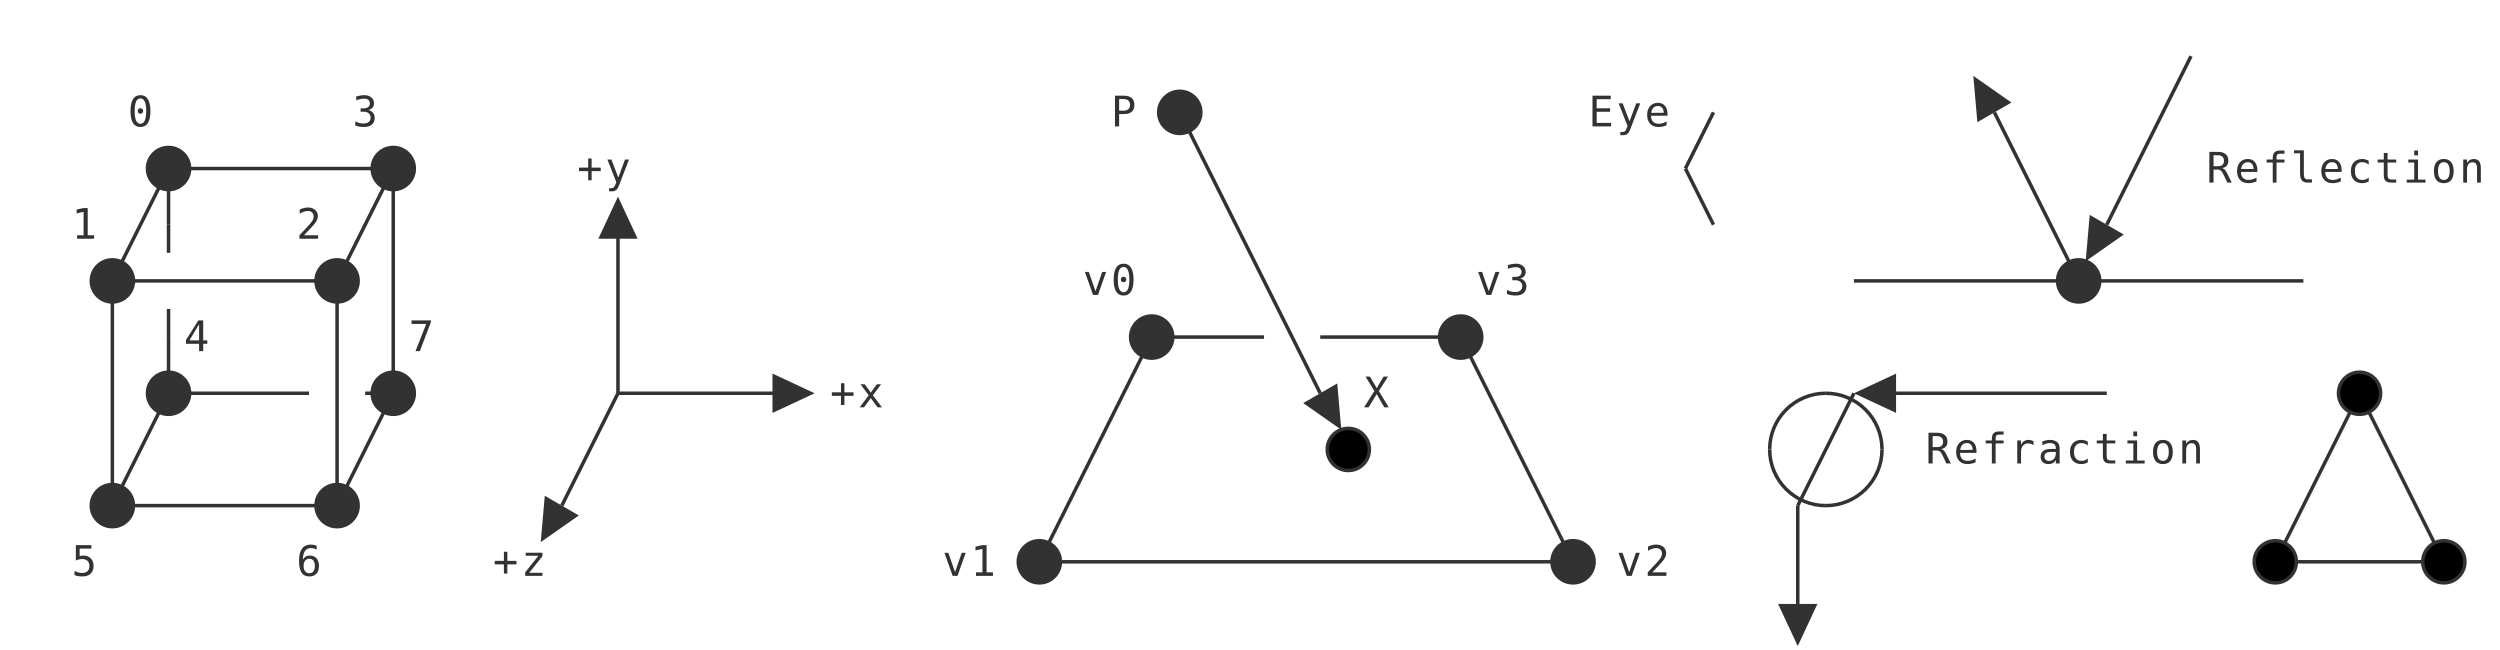
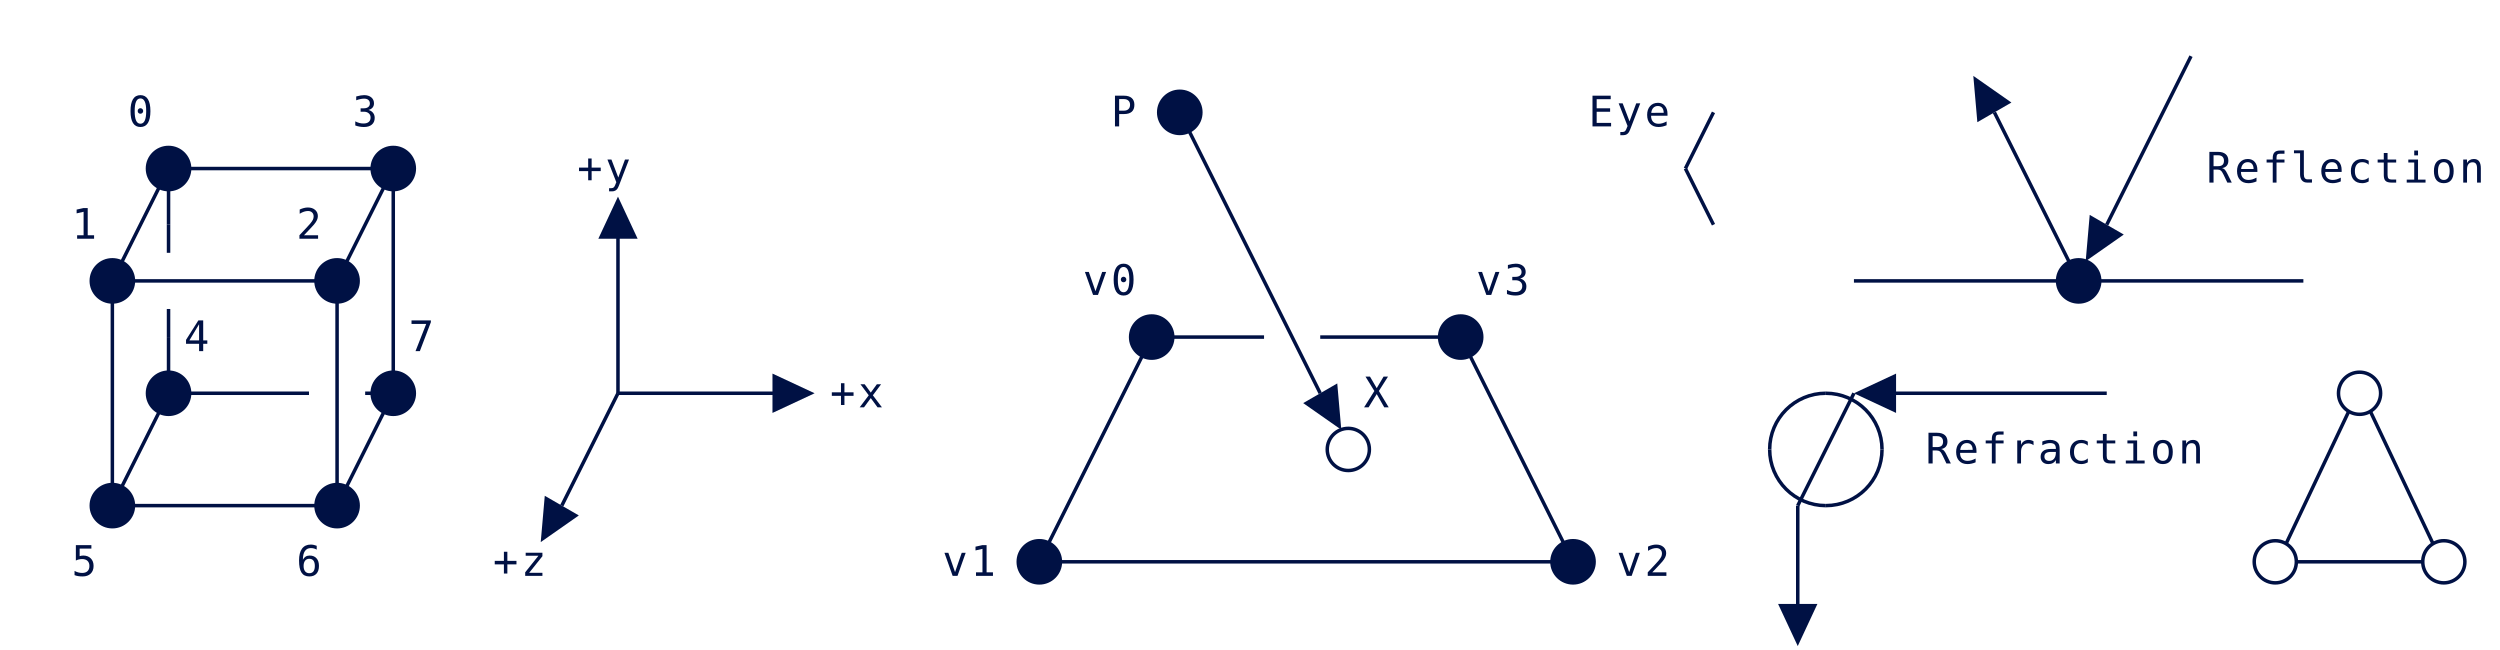
- <svg xmlns="http://www.w3.org/2000/svg" class="diagram" version="1.1" height="185" width="712" font-family="Menlo,Lucida Console,monospace">
+ <svg xmlns="http://www.w3.org/2000/svg" version="1.1" height="185" width="712" font-family="Menlo,Lucida Console,monospace">
  <style type="text/css">
svg {
-    color: #323232;
+    color: #014;
}
@media (prefers-color-scheme: dark) {
-      svg {
-    color: #C8C8C8;
-      }
+    svg {
+       color: #EDF;
+    }
}
</style>
  <g transform="translate(8,16)">
    <path d="M 40,32 L 104,32" fill="none" stroke="currentColor" />
    <path d="M 24,64 L 88,64" fill="none" stroke="currentColor" />
    <path d="M 520,64 L 584,64" fill="none" stroke="currentColor" />
    <path d="M 584,64 L 648,64" fill="none" stroke="currentColor" />
    <path d="M 320,80 L 352,80" fill="none" stroke="currentColor" />
    <path d="M 368,80 L 408,80" fill="none" stroke="currentColor" />
    <path d="M 40,96 L 80,96" fill="none" stroke="currentColor" />
    <path d="M 96,96 L 104,96" fill="none" stroke="currentColor" />
    <path d="M 168,96 L 216,96" fill="none" stroke="currentColor" />
    <path d="M 528,96 L 592,96" fill="none" stroke="currentColor" />
    <path d="M 24,128 L 88,128" fill="none" stroke="currentColor" />
    <path d="M 288,144 L 440,144" fill="none" stroke="currentColor" />
-     <path d="M 640,144 L 688,144" fill="none" stroke="currentColor" />
+     <path d="M 646,144 L 682,144" fill="none" stroke="currentColor" />
    <path d="M 24,64 L 24,128" fill="none" stroke="currentColor" />
    <path d="M 40,32 L 40,48" fill="none" stroke="currentColor" />
    <path d="M 40,80 L 40,96" fill="none" stroke="currentColor" />
    <path d="M 88,64 L 88,128" fill="none" stroke="currentColor" />
    <path d="M 104,32 L 104,96" fill="none" stroke="currentColor" />
    <path d="M 168,48 L 168,96" fill="none" stroke="currentColor" />
    <path d="M 504,128 L 504,160" fill="none" stroke="currentColor" />
    <path d="M 24,64 L 40,32" fill="none" stroke="currentColor" />
    <path d="M 24,128 L 40,96" fill="none" stroke="currentColor" />
    <path d="M 88,64 L 104,32" fill="none" stroke="currentColor" />
    <path d="M 88,128 L 104,96" fill="none" stroke="currentColor" />
    <path d="M 152,128 L 168,96" fill="none" stroke="currentColor" />
    <path d="M 288,144 L 320,80" fill="none" stroke="currentColor" />
    <path d="M 472,32 L 480,16" fill="none" stroke="currentColor" />
    <path d="M 504,128 L 520,96" fill="none" stroke="currentColor" />
    <path d="M 592,48 L 616,0" fill="none" stroke="currentColor" />
-     <path d="M 640,144 L 664,96" fill="none" stroke="currentColor" />
+     <path d="M 643,139 L 661,101" fill="none" stroke="currentColor" />
    <path d="M 328,16 L 368,96" fill="none" stroke="currentColor" />
    <path d="M 408,80 L 440,144" fill="none" stroke="currentColor" />
    <path d="M 472,32 L 480,48" fill="none" stroke="currentColor" />
    <path d="M 560,16 L 584,64" fill="none" stroke="currentColor" />
-     <path d="M 664,96 L 688,144" fill="none" stroke="currentColor" />
+     <path d="M 667,101 L 685,139" fill="none" stroke="currentColor" />
    <path d="M 40,48 L 40,56" fill="none" stroke="currentColor" />
    <path d="M 40,72 L 40,80" fill="none" stroke="currentColor" />
    <polygon points="164,128 152,122.4 152,133.6" fill="currentColor" transform="rotate(120, 152, 128)" />
    <polygon points="176,48 164,42.4 164,53.6" fill="currentColor" transform="rotate(270, 168, 48)" />
    <polygon points="224,96 212,90.4 212,101.6" fill="currentColor" transform="rotate(0, 216, 96)" />
    <polygon points="380,96 368,90.4 368,101.6" fill="currentColor" transform="rotate(60, 368, 96)" />
    <polygon points="512,160 500,154.4 500,165.6" fill="currentColor" transform="rotate(90, 504, 160)" />
    <polygon points="536,96 524,90.4 524,101.6" fill="currentColor" transform="rotate(180, 528, 96)" />
    <polygon points="572,16 560,10.4 560,21.6" fill="currentColor" transform="rotate(240, 560, 16)" />
    <polygon points="604,48 592,42.4 592,53.6" fill="currentColor" transform="rotate(120, 592, 48)" />
    <path d="M 512,96 A 16,16 0 0,0 496,112" fill="none" stroke="currentColor" />
    <path d="M 512,96 A 16,16 0 0,1 528,112" fill="none" stroke="currentColor" />
    <path d="M 496,112 A 16,16 0 0,0 512,128" fill="none" stroke="currentColor" />
    <path d="M 528,112 A 16,16 0 0,1 512,128" fill="none" stroke="currentColor" />
    <circle cx="24" cy="64" r="6" stroke="currentColor" fill="currentColor" />
    <circle cx="24" cy="128" r="6" stroke="currentColor" fill="currentColor" />
    <circle cx="40" cy="32" r="6" stroke="currentColor" fill="currentColor" />
    <circle cx="40" cy="96" r="6" stroke="currentColor" fill="currentColor" />
    <circle cx="88" cy="64" r="6" stroke="currentColor" fill="currentColor" />
    <circle cx="88" cy="128" r="6" stroke="currentColor" fill="currentColor" />
    <circle cx="104" cy="32" r="6" stroke="currentColor" fill="currentColor" />
    <circle cx="104" cy="96" r="6" stroke="currentColor" fill="currentColor" />
    <circle cx="288" cy="144" r="6" stroke="currentColor" fill="currentColor" />
    <circle cx="320" cy="80" r="6" stroke="currentColor" fill="currentColor" />
    <circle cx="328" cy="16" r="6" stroke="currentColor" fill="currentColor" />
-     <circle cx="376" cy="112" r="6" stroke="currentColor" fill="invert(currentColor)" />
+     <circle cx="376" cy="112" r="6" stroke="currentColor" fill="none" />
    <circle cx="408" cy="80" r="6" stroke="currentColor" fill="currentColor" />
    <circle cx="440" cy="144" r="6" stroke="currentColor" fill="currentColor" />
    <circle cx="584" cy="64" r="6" stroke="currentColor" fill="currentColor" />
-     <circle cx="640" cy="144" r="6" stroke="currentColor" fill="invert(currentColor)" />
-     <circle cx="664" cy="96" r="6" stroke="currentColor" fill="invert(currentColor)" />
-     <circle cx="688" cy="144" r="6" stroke="currentColor" fill="invert(currentColor)" />
-     <text text-anchor="middle" x="16" y="52" fill="currentColor" style="font-size:1em">1</text>
-     <text text-anchor="middle" x="16" y="148" fill="currentColor" style="font-size:1em">5</text>
-     <text text-anchor="middle" x="32" y="20" fill="currentColor" style="font-size:1em">0</text>
-     <text text-anchor="middle" x="48" y="84" fill="currentColor" style="font-size:1em">4</text>
-     <text text-anchor="middle" x="80" y="52" fill="currentColor" style="font-size:1em">2</text>
-     <text text-anchor="middle" x="80" y="148" fill="currentColor" style="font-size:1em">6</text>
-     <text text-anchor="middle" x="96" y="20" fill="currentColor" style="font-size:1em">3</text>
-     <text text-anchor="middle" x="112" y="84" fill="currentColor" style="font-size:1em">7</text>
-     <text text-anchor="middle" x="136" y="148" fill="currentColor" style="font-size:1em">+</text>
-     <text text-anchor="middle" x="144" y="148" fill="currentColor" style="font-size:1em">z</text>
-     <text text-anchor="middle" x="160" y="36" fill="currentColor" style="font-size:1em">+</text>
-     <text text-anchor="middle" x="168" y="36" fill="currentColor" style="font-size:1em">y</text>
-     <text text-anchor="middle" x="232" y="100" fill="currentColor" style="font-size:1em">+</text>
-     <text text-anchor="middle" x="240" y="100" fill="currentColor" style="font-size:1em">x</text>
-     <text text-anchor="middle" x="264" y="148" fill="currentColor" style="font-size:1em">v</text>
-     <text text-anchor="middle" x="272" y="148" fill="currentColor" style="font-size:1em">1</text>
-     <text text-anchor="middle" x="304" y="68" fill="currentColor" style="font-size:1em">v</text>
-     <text text-anchor="middle" x="312" y="20" fill="currentColor" style="font-size:1em">P</text>
-     <text text-anchor="middle" x="312" y="68" fill="currentColor" style="font-size:1em">0</text>
-     <text text-anchor="middle" x="384" y="100" fill="currentColor" style="font-size:1em">X</text>
-     <text text-anchor="middle" x="416" y="68" fill="currentColor" style="font-size:1em">v</text>
-     <text text-anchor="middle" x="424" y="68" fill="currentColor" style="font-size:1em">3</text>
-     <text text-anchor="middle" x="448" y="20" fill="currentColor" style="font-size:1em">E</text>
-     <text text-anchor="middle" x="456" y="20" fill="currentColor" style="font-size:1em">y</text>
-     <text text-anchor="middle" x="456" y="148" fill="currentColor" style="font-size:1em">v</text>
-     <text text-anchor="middle" x="464" y="20" fill="currentColor" style="font-size:1em">e</text>
-     <text text-anchor="middle" x="464" y="148" fill="currentColor" style="font-size:1em">2</text>
-     <text text-anchor="middle" x="544" y="116" fill="currentColor" style="font-size:1em">R</text>
-     <text text-anchor="middle" x="552" y="116" fill="currentColor" style="font-size:1em">e</text>
-     <text text-anchor="middle" x="560" y="116" fill="currentColor" style="font-size:1em">f</text>
-     <text text-anchor="middle" x="568" y="116" fill="currentColor" style="font-size:1em">r</text>
-     <text text-anchor="middle" x="576" y="116" fill="currentColor" style="font-size:1em">a</text>
-     <text text-anchor="middle" x="584" y="116" fill="currentColor" style="font-size:1em">c</text>
-     <text text-anchor="middle" x="592" y="116" fill="currentColor" style="font-size:1em">t</text>
-     <text text-anchor="middle" x="600" y="116" fill="currentColor" style="font-size:1em">i</text>
-     <text text-anchor="middle" x="608" y="116" fill="currentColor" style="font-size:1em">o</text>
-     <text text-anchor="middle" x="616" y="116" fill="currentColor" style="font-size:1em">n</text>
-     <text text-anchor="middle" x="624" y="36" fill="currentColor" style="font-size:1em">R</text>
-     <text text-anchor="middle" x="632" y="36" fill="currentColor" style="font-size:1em">e</text>
-     <text text-anchor="middle" x="640" y="36" fill="currentColor" style="font-size:1em">f</text>
-     <text text-anchor="middle" x="648" y="36" fill="currentColor" style="font-size:1em">l</text>
-     <text text-anchor="middle" x="656" y="36" fill="currentColor" style="font-size:1em">e</text>
-     <text text-anchor="middle" x="664" y="36" fill="currentColor" style="font-size:1em">c</text>
-     <text text-anchor="middle" x="672" y="36" fill="currentColor" style="font-size:1em">t</text>
-     <text text-anchor="middle" x="680" y="36" fill="currentColor" style="font-size:1em">i</text>
-     <text text-anchor="middle" x="688" y="36" fill="currentColor" style="font-size:1em">o</text>
-     <text text-anchor="middle" x="696" y="36" fill="currentColor" style="font-size:1em">n</text>
+     <circle cx="640" cy="144" r="6" stroke="currentColor" fill="none" />
+     <circle cx="664" cy="96" r="6" stroke="currentColor" fill="none" />
+     <circle cx="688" cy="144" r="6" stroke="currentColor" fill="none" />
+     <style>
+   text {
+        text-anchor: middle;
+        font-family: "Menlo","Lucida Console","monospace";
+        fill: currentColor;
+        font-size: 1em;
+   }
+ </style>
+     <text x="32" y="20">0</text>
+     <text x="96" y="20">3</text>
+     <text x="312" y="20">P</text>
+     <text x="448" y="20">E</text>
+     <text x="456" y="20">y</text>
+     <text x="464" y="20">e</text>
+     <text x="160" y="36">+</text>
+     <text x="168" y="36">y</text>
+     <text x="624" y="36">R</text>
+     <text x="632" y="36">e</text>
+     <text x="640" y="36">f</text>
+     <text x="648" y="36">l</text>
+     <text x="656" y="36">e</text>
+     <text x="664" y="36">c</text>
+     <text x="672" y="36">t</text>
+     <text x="680" y="36">i</text>
+     <text x="688" y="36">o</text>
+     <text x="696" y="36">n</text>
+     <text x="16" y="52">1</text>
+     <text x="80" y="52">2</text>
+     <text x="304" y="68">v</text>
+     <text x="312" y="68">0</text>
+     <text x="416" y="68">v</text>
+     <text x="424" y="68">3</text>
+     <text x="48" y="84">4</text>
+     <text x="112" y="84">7</text>
+     <text x="232" y="100">+</text>
+     <text x="240" y="100">x</text>
+     <text x="384" y="100">X</text>
+     <text x="544" y="116">R</text>
+     <text x="552" y="116">e</text>
+     <text x="560" y="116">f</text>
+     <text x="568" y="116">r</text>
+     <text x="576" y="116">a</text>
+     <text x="584" y="116">c</text>
+     <text x="592" y="116">t</text>
+     <text x="600" y="116">i</text>
+     <text x="608" y="116">o</text>
+     <text x="616" y="116">n</text>
+     <text x="16" y="148">5</text>
+     <text x="80" y="148">6</text>
+     <text x="136" y="148">+</text>
+     <text x="144" y="148">z</text>
+     <text x="264" y="148">v</text>
+     <text x="272" y="148">1</text>
+     <text x="456" y="148">v</text>
+     <text x="464" y="148">2</text>
  </g>
</svg>
